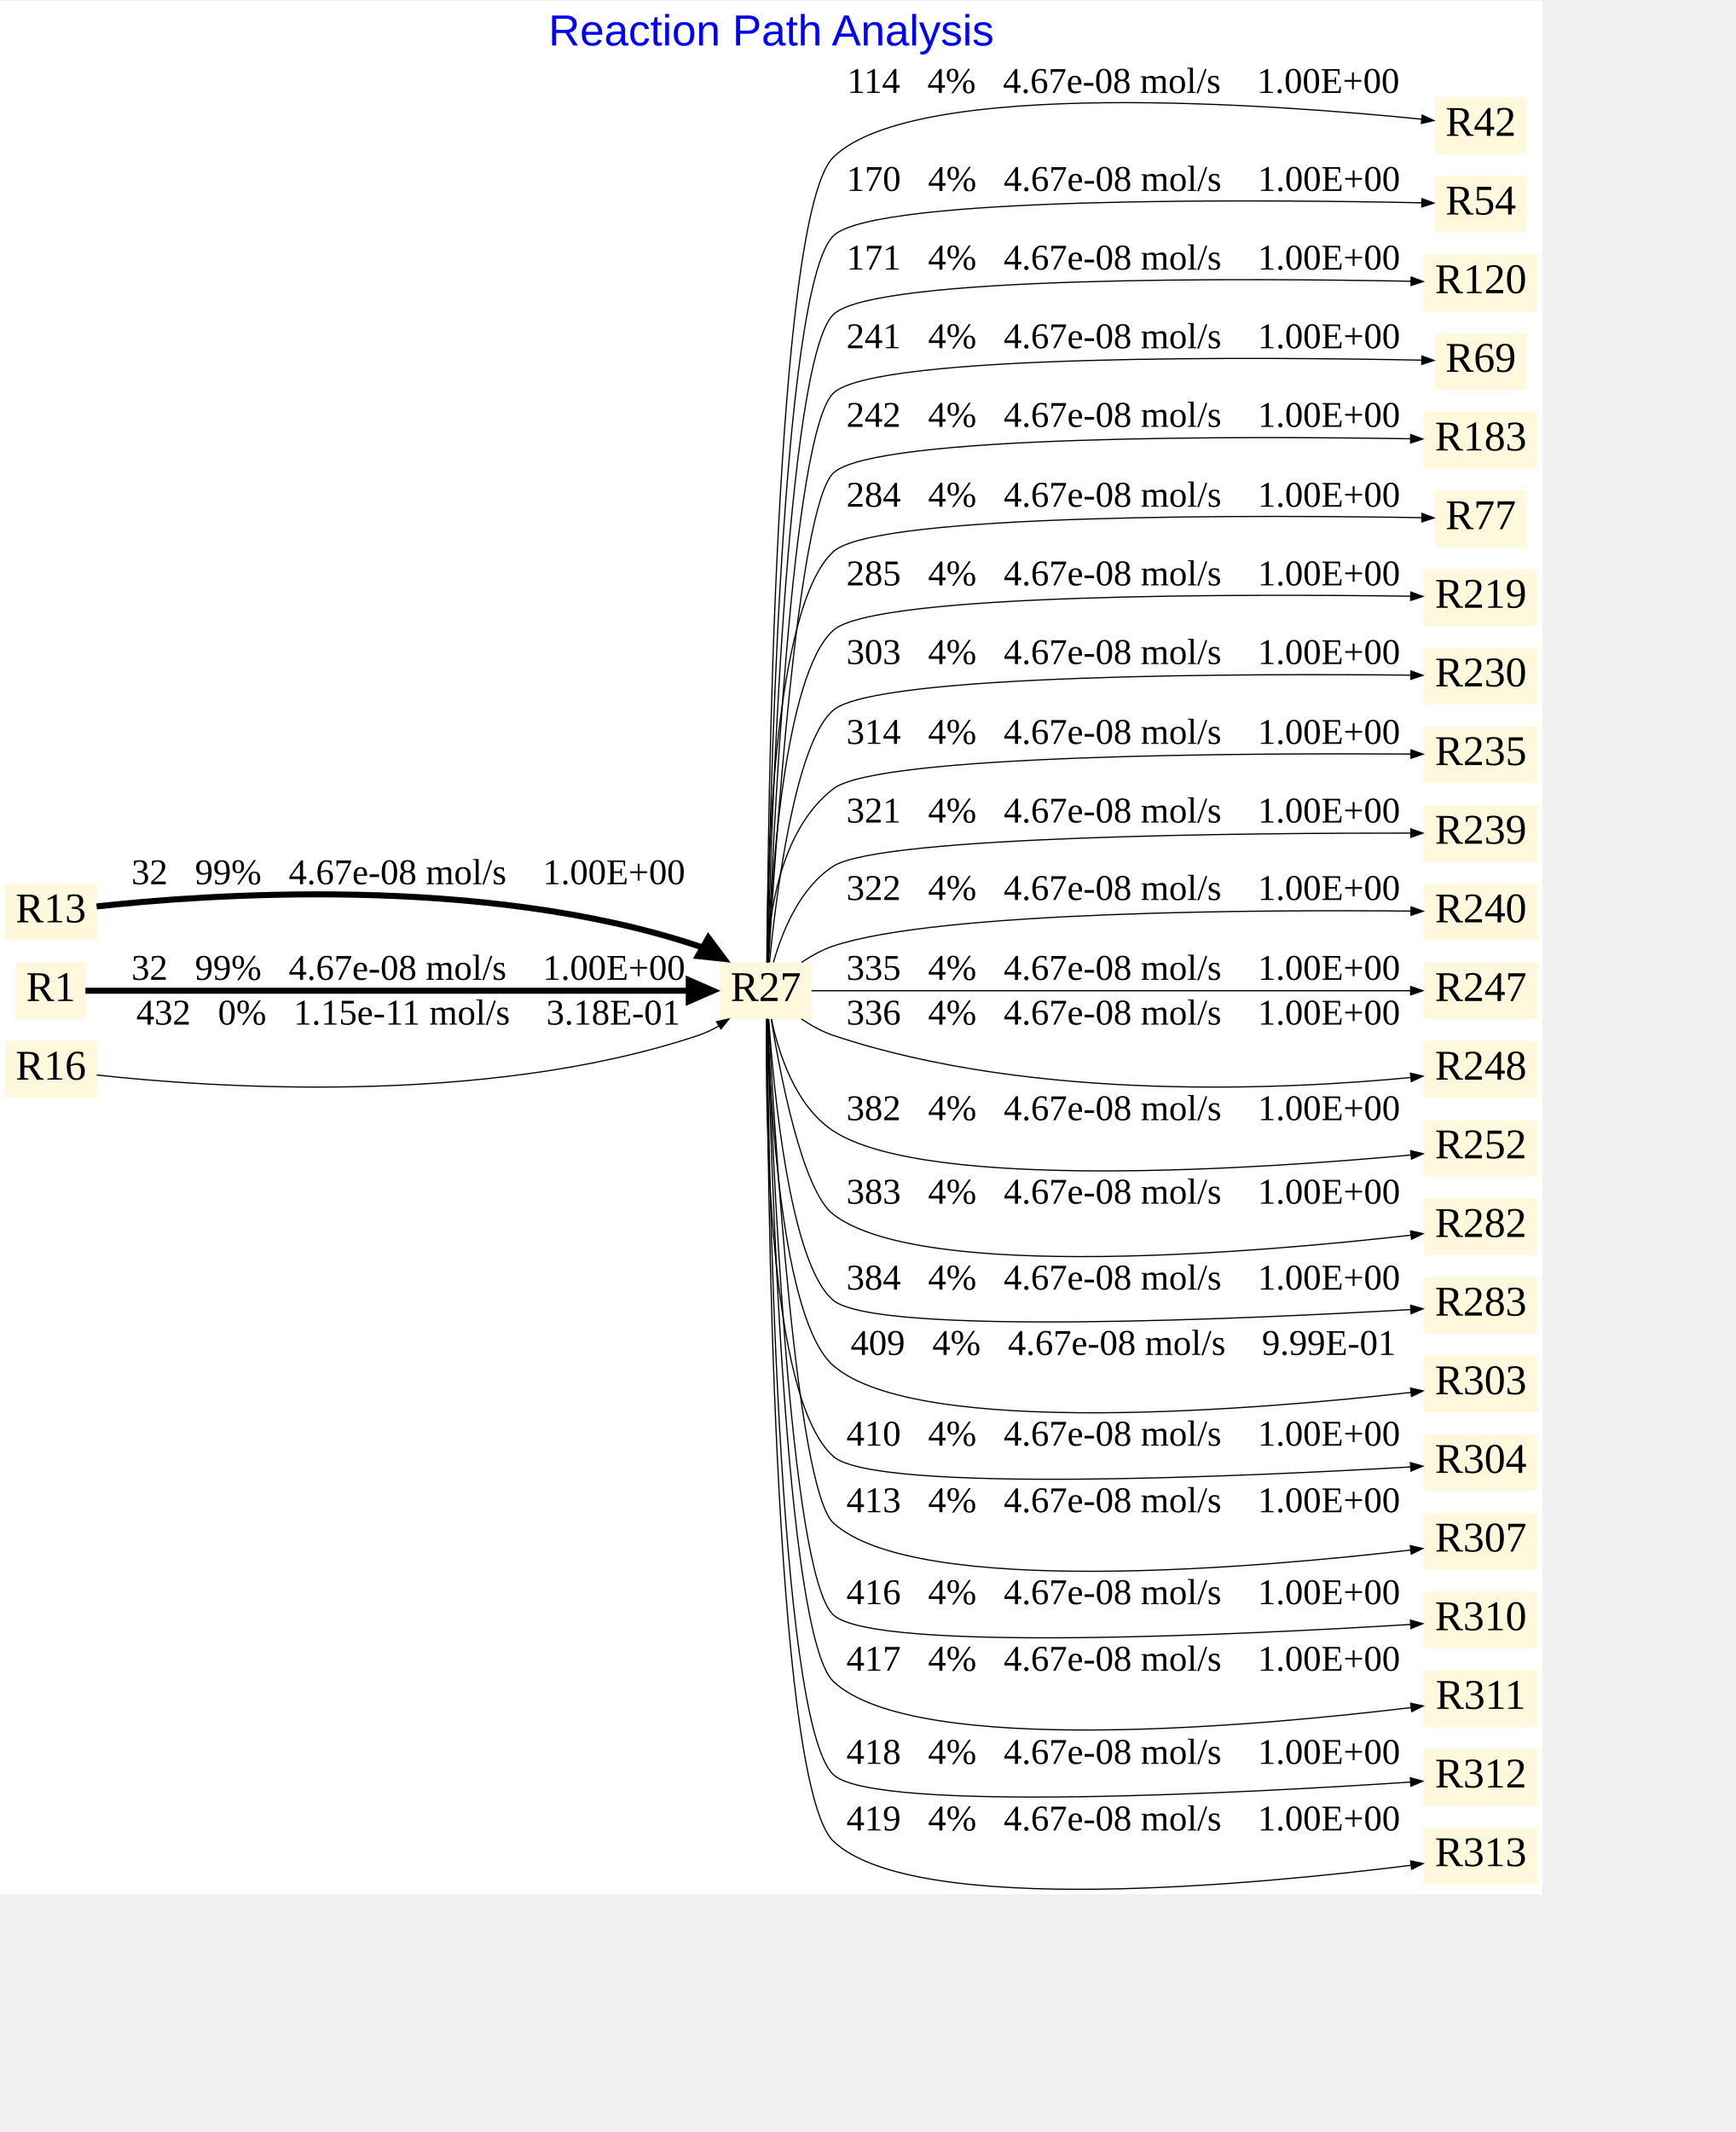
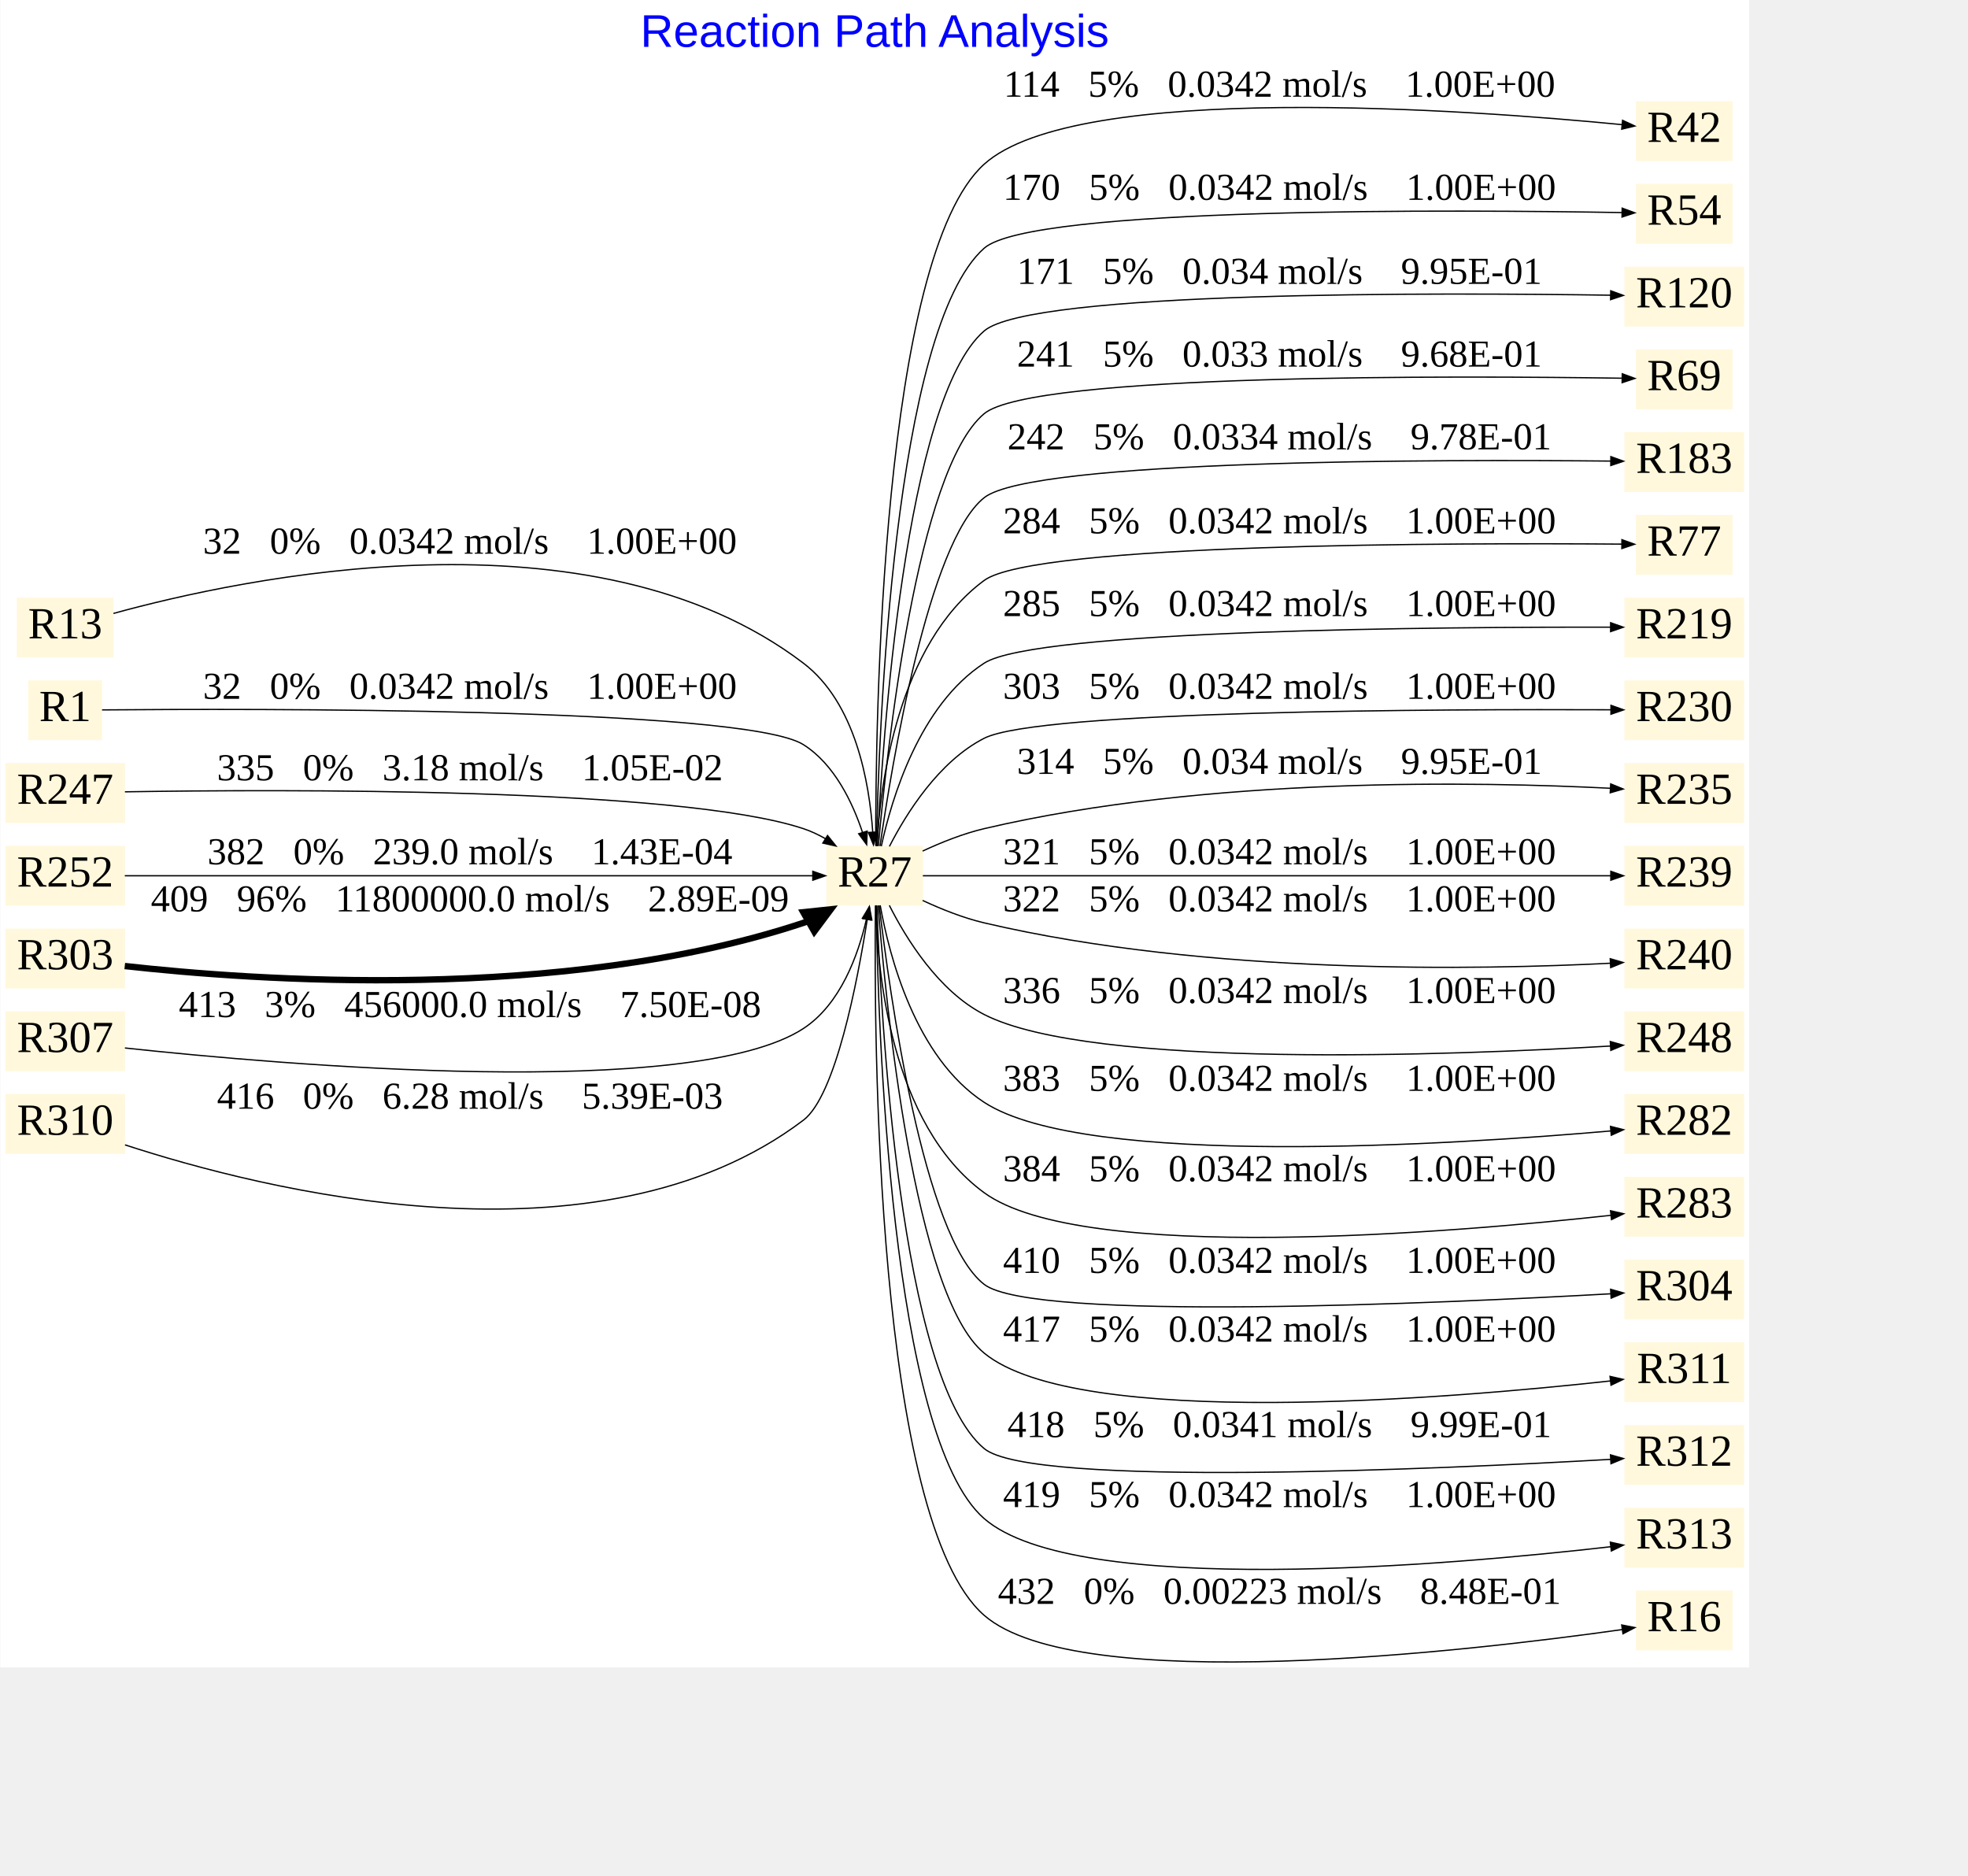
- <svg xmlns="http://www.w3.org/2000/svg" xmlns:xlink="http://www.w3.org/1999/xlink" width="521pt" height="640pt" viewBox="0.00 0.00 586.65 720.00">
-   <g id="graph0" class="graph" transform="scale(0.40899 0.40899) rotate(0) translate(4 1560.83)">
-     <polygon fill="white" stroke="none" points="-4,4 -4,-1560.83 1271,-1560.83 1271,4 -4,4" />
-     <text text-anchor="middle" x="633.5" y="-1524.03" font-family="Arial" font-size="36.00" fill="blue">Reaction Path Analysis</text>
+ <svg xmlns="http://www.w3.org/2000/svg" xmlns:xlink="http://www.w3.org/1999/xlink" width="640pt" height="610pt" viewBox="0.00 0.00 720.00 686.43">
+   <g id="graph0" class="graph" transform="scale(0.465793 0.465793) rotate(0) translate(4 1305.93)">
+     <polygon fill="white" stroke="none" points="-4,4 -4,-1305.93 1370,-1305.93 1370,4 -4,4" />
+     <text text-anchor="middle" x="683" y="-1269.13" font-family="Arial" font-size="36.00" fill="blue">Reaction Path Analysis</text>
    <g id="node1" class="node">
      <g id="a_node1">
        <a xlink:href="27.svg" xlink:title="R27">
-           <polygon fill="cornsilk" stroke="none" points="667,-766.33 591,-766.33 591,-719.33 667,-719.33 667,-766.33" />
-           <text text-anchor="middle" x="629" y="-734.33" font-family="Times New Roman,serif" font-size="35.00">R27</text>
+           <polygon fill="cornsilk" stroke="none" points="721,-641.43 645,-641.43 645,-594.43 721,-594.43 721,-641.43" />
+           <text text-anchor="middle" x="683" y="-609.43" font-family="Times New Roman,serif" font-size="35.00">R27</text>
        </a>
      </g>
    </g>
    <g id="node4" class="node">
      <g id="a_node4">
        <a xlink:href="42.svg" xlink:title="R42">
-           <polygon fill="cornsilk" stroke="none" points="1258,-1481.33 1182,-1481.33 1182,-1434.33 1258,-1434.33 1258,-1481.33" />
-           <text text-anchor="middle" x="1220" y="-1449.33" font-family="Times New Roman,serif" font-size="35.00">R42</text>
+           <polygon fill="cornsilk" stroke="none" points="1357,-1226.43 1281,-1226.43 1281,-1179.43 1357,-1179.43 1357,-1226.43" />
+           <text text-anchor="middle" x="1319" y="-1194.43" font-family="Times New Roman,serif" font-size="35.00">R42</text>
        </a>
      </g>
    </g>
    <g id="edge3" class="edge">
-       <path fill="none" stroke="black" d="M630.08,-766.29C630.7,-881.57 636.21,-1384.53 685,-1431.83 753.19,-1497.94 1053.61,-1474.97 1171.39,-1463.09" />
-       <polygon fill="black" stroke="black" points="1171.62,-1466.48 1181.21,-1461.98 1170.9,-1459.52 1171.62,-1466.48" />
-       <text text-anchor="middle" x="924.5" y="-1484.83" font-family="Times New Roman,serif" font-size="30.00">   114   4%   4.67e-08 mol/s    1.00E+00</text>
+       <path fill="none" stroke="black" d="M683.82,-641.36C683.59,-738 688.16,-1104.06 769,-1176.93 841.77,-1242.52 1151.01,-1219.62 1270.56,-1207.98" />
+       <polygon fill="black" stroke="black" points="1270.58,-1211.4 1280.19,-1206.93 1269.89,-1204.43 1270.58,-1211.4" />
+       <text text-anchor="middle" x="1001" y="-1229.93" font-family="Times New Roman,serif" font-size="30.00">   114   5%   0.0342 mol/s    1.00E+00</text>
    </g>
    <g id="node5" class="node">
      <g id="a_node5">
        <a xlink:href="54.svg" xlink:title="R54">
-           <polygon fill="cornsilk" stroke="none" points="1258,-1416.33 1182,-1416.33 1182,-1369.33 1258,-1369.33 1258,-1416.33" />
-           <text text-anchor="middle" x="1220" y="-1384.33" font-family="Times New Roman,serif" font-size="35.00">R54</text>
+           <polygon fill="cornsilk" stroke="none" points="1357,-1161.43 1281,-1161.43 1281,-1114.43 1357,-1114.43 1357,-1161.43" />
+           <text text-anchor="middle" x="1319" y="-1129.43" font-family="Times New Roman,serif" font-size="35.00">R54</text>
        </a>
      </g>
    </g>
    <g id="edge4" class="edge">
-       <path fill="none" stroke="black" d="M630.28,-766.2C631.83,-874.54 640.9,-1324.43 685,-1366.83 719.63,-1400.12 1047.4,-1396.57 1171.61,-1394" />
-       <polygon fill="black" stroke="black" points="1171.36,-1397.48 1181.28,-1393.77 1171.21,-1390.48 1171.36,-1397.48" />
-       <text text-anchor="middle" x="924.5" y="-1403.83" font-family="Times New Roman,serif" font-size="30.00">   170   4%   4.67e-08 mol/s    1.00E+00</text>
+       <path fill="none" stroke="black" d="M684.34,-641.28C686.16,-730.47 697.63,-1047.75 769,-1110.93 806.06,-1143.74 1143.69,-1141.1 1270.32,-1138.92" />
+       <polygon fill="black" stroke="black" points="1270.26,-1142.41 1280.2,-1138.73 1270.13,-1135.41 1270.26,-1142.41" />
+       <text text-anchor="middle" x="1001" y="-1148.93" font-family="Times New Roman,serif" font-size="30.00">   170   5%   0.0342 mol/s    1.00E+00</text>
    </g>
    <g id="node6" class="node">
      <g id="a_node6">
        <a xlink:href="120.svg" xlink:title="R120">
-           <polygon fill="cornsilk" stroke="none" points="1267,-1351.33 1173,-1351.33 1173,-1304.33 1267,-1304.33 1267,-1351.33" />
-           <text text-anchor="middle" x="1220" y="-1319.33" font-family="Times New Roman,serif" font-size="35.00">R120</text>
+           <polygon fill="cornsilk" stroke="none" points="1366,-1096.43 1272,-1096.43 1272,-1049.43 1366,-1049.43 1366,-1096.43" />
+           <text text-anchor="middle" x="1319" y="-1064.43" font-family="Times New Roman,serif" font-size="35.00">R120</text>
        </a>
      </g>
    </g>
    <g id="edge5" class="edge">
-       <path fill="none" stroke="black" d="M630.53,-766.09C633.08,-867.11 645.58,-1264.31 685,-1301.83 718.97,-1334.16 1032.14,-1331.65 1162.49,-1329.16" />
-       <polygon fill="black" stroke="black" points="1162.48,-1332.64 1172.41,-1328.94 1162.34,-1325.64 1162.48,-1332.64" />
-       <text text-anchor="middle" x="924.5" y="-1338.83" font-family="Times New Roman,serif" font-size="30.00">   171   4%   4.67e-08 mol/s    1.00E+00</text>
+       <path fill="none" stroke="black" d="M685,-641.25C689.01,-722.66 706.84,-992.29 769,-1045.93 805.63,-1077.54 1128.75,-1076.01 1261.47,-1074.01" />
+       <polygon fill="black" stroke="black" points="1261.26,-1077.5 1271.2,-1073.84 1261.15,-1070.5 1261.26,-1077.5" />
+       <text text-anchor="middle" x="1001" y="-1082.93" font-family="Times New Roman,serif" font-size="30.00">   171   5%   0.034 mol/s    9.95E-01</text>
    </g>
    <g id="node7" class="node">
      <g id="a_node7">
        <a xlink:href="69.svg" xlink:title="R69">
-           <polygon fill="cornsilk" stroke="none" points="1258,-1286.33 1182,-1286.33 1182,-1239.33 1258,-1239.33 1258,-1286.33" />
-           <text text-anchor="middle" x="1220" y="-1254.33" font-family="Times New Roman,serif" font-size="35.00">R69</text>
+           <polygon fill="cornsilk" stroke="none" points="1357,-1031.43 1281,-1031.43 1281,-984.43 1357,-984.43 1357,-1031.43" />
+           <text text-anchor="middle" x="1319" y="-999.43" font-family="Times New Roman,serif" font-size="35.00">R69</text>
        </a>
      </g>
    </g>
    <g id="edge6" class="edge">
-       <path fill="none" stroke="black" d="M630.85,-766.18C634.51,-859.75 650.25,-1204.18 685,-1236.83 720.01,-1269.72 1047.55,-1266.42 1171.65,-1263.95" />
-       <polygon fill="black" stroke="black" points="1171.39,-1267.44 1181.32,-1263.73 1171.25,-1260.44 1171.39,-1267.44" />
-       <text text-anchor="middle" x="924.5" y="-1273.83" font-family="Times New Roman,serif" font-size="30.00">   241   4%   4.67e-08 mol/s    1.00E+00</text>
+       <path fill="none" stroke="black" d="M685.88,-641.22C692.31,-714.28 715.99,-936.74 769,-980.93 807.02,-1012.63 1144.05,-1010.68 1270.42,-1008.8" />
+       <polygon fill="black" stroke="black" points="1270.33,-1012.29 1280.28,-1008.63 1270.22,-1005.29 1270.33,-1012.29" />
+       <text text-anchor="middle" x="1001" y="-1017.93" font-family="Times New Roman,serif" font-size="30.00">   241   5%   0.033 mol/s    9.68E-01</text>
    </g>
    <g id="node8" class="node">
      <g id="a_node8">
        <a xlink:href="183.svg" xlink:title="R183">
-           <polygon fill="cornsilk" stroke="none" points="1267,-1221.33 1173,-1221.33 1173,-1174.33 1267,-1174.33 1267,-1221.33" />
-           <text text-anchor="middle" x="1220" y="-1189.33" font-family="Times New Roman,serif" font-size="35.00">R183</text>
+           <polygon fill="cornsilk" stroke="none" points="1366,-966.43 1272,-966.43 1272,-919.43 1366,-919.43 1366,-966.43" />
+           <text text-anchor="middle" x="1319" y="-934.43" font-family="Times New Roman,serif" font-size="35.00">R183</text>
        </a>
      </g>
    </g>
    <g id="edge7" class="edge">
-       <path fill="none" stroke="black" d="M631.28,-766.19C636.18,-851.56 655,-1143.06 685,-1170.83 719.38,-1202.65 1031.58,-1201.08 1162.08,-1198.99" />
-       <polygon fill="black" stroke="black" points="1162.07,-1202.47 1172.01,-1198.8 1161.96,-1195.47 1162.07,-1202.47" />
-       <text text-anchor="middle" x="924.5" y="-1208.83" font-family="Times New Roman,serif" font-size="30.00">   242   4%   4.67e-08 mol/s    1.00E+00</text>
+       <path fill="none" stroke="black" d="M687.17,-641.22C696.37,-705.01 725.23,-880.14 769,-914.93 806.88,-945.03 1129.27,-945.01 1261.63,-943.7" />
+       <polygon fill="black" stroke="black" points="1261.37,-947.2 1271.33,-943.59 1261.3,-940.2 1261.37,-947.2" />
+       <text text-anchor="middle" x="1001" y="-952.93" font-family="Times New Roman,serif" font-size="30.00">   242   5%   0.0334 mol/s    9.78E-01</text>
    </g>
    <g id="node9" class="node">
      <g id="a_node9">
        <a xlink:href="77.svg" xlink:title="R77">
-           <polygon fill="cornsilk" stroke="none" points="1258,-1156.33 1182,-1156.33 1182,-1109.33 1258,-1109.33 1258,-1156.33" />
-           <text text-anchor="middle" x="1220" y="-1124.33" font-family="Times New Roman,serif" font-size="35.00">R77</text>
+           <polygon fill="cornsilk" stroke="none" points="1357,-901.43 1281,-901.43 1281,-854.43 1357,-854.43 1357,-901.43" />
+           <text text-anchor="middle" x="1319" y="-869.43" font-family="Times New Roman,serif" font-size="35.00">R77</text>
        </a>
      </g>
    </g>
    <g id="edge8" class="edge">
-       <path fill="none" stroke="black" d="M629.87,-766.26C630.01,-839.23 634.66,-1060.29 685,-1105.83 720.62,-1138.06 1047.79,-1135.82 1171.72,-1133.78" />
-       <polygon fill="black" stroke="black" points="1171.43,-1137.27 1181.37,-1133.6 1171.31,-1130.27 1171.43,-1137.27" />
-       <text text-anchor="middle" x="924.5" y="-1142.83" font-family="Times New Roman,serif" font-size="30.00">   284   4%   4.67e-08 mol/s    1.00E+00</text>
+       <path fill="none" stroke="black" d="M684.62,-641.23C687.31,-689.43 700.98,-799.78 769,-849.93 808.8,-879.27 1143.96,-879.46 1270.18,-878.46" />
+       <polygon fill="black" stroke="black" points="1270.05,-881.96 1280.02,-878.37 1269.99,-874.96 1270.05,-881.96" />
+       <text text-anchor="middle" x="1001" y="-886.93" font-family="Times New Roman,serif" font-size="30.00">   284   5%   0.0342 mol/s    1.00E+00</text>
    </g>
    <g id="node10" class="node">
      <g id="a_node10">
        <a xlink:href="219.svg" xlink:title="R219">
-           <polygon fill="cornsilk" stroke="none" points="1267,-1091.33 1173,-1091.33 1173,-1044.33 1267,-1044.33 1267,-1091.33" />
-           <text text-anchor="middle" x="1220" y="-1059.33" font-family="Times New Roman,serif" font-size="35.00">R219</text>
+           <polygon fill="cornsilk" stroke="none" points="1366,-836.43 1272,-836.43 1272,-789.43 1366,-789.43 1366,-836.43" />
+           <text text-anchor="middle" x="1319" y="-804.43" font-family="Times New Roman,serif" font-size="35.00">R219</text>
        </a>
      </g>
    </g>
    <g id="edge9" class="edge">
-       <path fill="none" stroke="black" d="M630.72,-766.07C633.21,-829.75 643.75,-1004.69 685,-1040.83 720.24,-1071.7 1031.94,-1070.67 1162.19,-1068.86" />
-       <polygon fill="black" stroke="black" points="1162.16,-1072.35 1172.11,-1068.7 1162.06,-1065.35 1162.16,-1072.35" />
-       <text text-anchor="middle" x="924.5" y="-1077.83" font-family="Times New Roman,serif" font-size="30.00">   285   4%   4.67e-08 mol/s    1.00E+00</text>
+       <path fill="none" stroke="black" d="M688.2,-641.17C696.37,-678.76 718.24,-752 769,-784.93 809.54,-811.23 1129.63,-813.44 1261.51,-813.22" />
+       <polygon fill="black" stroke="black" points="1261.18,-816.72 1271.18,-813.19 1261.17,-809.72 1261.18,-816.72" />
+       <text text-anchor="middle" x="1001" y="-821.93" font-family="Times New Roman,serif" font-size="30.00">   285   5%   0.0342 mol/s    1.00E+00</text>
    </g>
    <g id="node11" class="node">
      <g id="a_node11">
        <a xlink:href="230.svg" xlink:title="R230">
-           <polygon fill="cornsilk" stroke="none" points="1267,-1026.33 1173,-1026.33 1173,-979.33 1267,-979.33 1267,-1026.33" />
-           <text text-anchor="middle" x="1220" y="-994.33" font-family="Times New Roman,serif" font-size="35.00">R230</text>
+           <polygon fill="cornsilk" stroke="none" points="1366,-771.43 1272,-771.43 1272,-724.43 1366,-724.43 1366,-771.43" />
+           <text text-anchor="middle" x="1319" y="-739.43" font-family="Times New Roman,serif" font-size="35.00">R230</text>
        </a>
      </g>
    </g>
    <g id="edge10" class="edge">
-       <path fill="none" stroke="black" d="M632.06,-766.27C637.29,-819.72 652.97,-948.12 685,-974.83 720.98,-1004.84 1032.26,-1004.93 1162.29,-1003.63" />
-       <polygon fill="black" stroke="black" points="1162.23,-1007.12 1172.19,-1003.51 1162.15,-1000.12 1162.23,-1007.12" />
-       <text text-anchor="middle" x="924.5" y="-1012.83" font-family="Times New Roman,serif" font-size="30.00">   303   4%   4.67e-08 mol/s    1.00E+00</text>
+       <path fill="none" stroke="black" d="M694.57,-640.98C707.85,-666.89 733.3,-707.7 769,-725.93 812.02,-747.89 1130.66,-748.87 1261.83,-748.33" />
+       <polygon fill="black" stroke="black" points="1261.46,-751.82 1271.44,-748.28 1261.42,-744.82 1261.46,-751.82" />
+       <text text-anchor="middle" x="1001" y="-756.93" font-family="Times New Roman,serif" font-size="30.00">   303   5%   0.0342 mol/s    1.00E+00</text>
    </g>
    <g id="node12" class="node">
      <g id="a_node12">
        <a xlink:href="235.svg" xlink:title="R235">
-           <polygon fill="cornsilk" stroke="none" points="1267,-961.33 1173,-961.33 1173,-914.33 1267,-914.33 1267,-961.33" />
-           <text text-anchor="middle" x="1220" y="-929.33" font-family="Times New Roman,serif" font-size="35.00">R235</text>
+           <polygon fill="cornsilk" stroke="none" points="1366,-706.43 1272,-706.43 1272,-659.43 1366,-659.43 1366,-706.43" />
+           <text text-anchor="middle" x="1319" y="-674.43" font-family="Times New Roman,serif" font-size="35.00">R235</text>
        </a>
      </g>
    </g>
    <g id="edge11" class="edge">
-       <path fill="none" stroke="black" d="M629.99,-766.33C631.39,-803.6 640.13,-875.54 685,-909.83 722.23,-938.28 1032.78,-939.27 1162.46,-938.42" />
-       <polygon fill="black" stroke="black" points="1162.35,-941.91 1172.32,-938.34 1162.3,-934.91 1162.35,-941.91" />
-       <text text-anchor="middle" x="924.5" y="-946.83" font-family="Times New Roman,serif" font-size="30.00">   314   4%   4.67e-08 mol/s    1.00E+00</text>
+       <path fill="none" stroke="black" d="M720.66,-637.33C735.29,-644.15 752.55,-651.06 769,-654.93 944.74,-696.22 1160.51,-691.78 1261.21,-686.64" />
+       <polygon fill="black" stroke="black" points="1261.24,-690.09 1271.04,-686.07 1260.87,-683.1 1261.24,-690.09" />
+       <text text-anchor="middle" x="1001" y="-697.93" font-family="Times New Roman,serif" font-size="30.00">   314   5%   0.034 mol/s    9.95E-01</text>
    </g>
    <g id="node13" class="node">
      <g id="a_node13">
        <a xlink:href="239.svg" xlink:title="R239">
-           <polygon fill="cornsilk" stroke="none" points="1267,-896.33 1173,-896.33 1173,-849.33 1267,-849.33 1267,-896.33" />
-           <text text-anchor="middle" x="1220" y="-864.33" font-family="Times New Roman,serif" font-size="35.00">R239</text>
+           <polygon fill="cornsilk" stroke="none" points="1366,-641.43 1272,-641.43 1272,-594.43 1366,-594.43 1366,-641.43" />
+           <text text-anchor="middle" x="1319" y="-609.43" font-family="Times New Roman,serif" font-size="35.00">R239</text>
        </a>
      </g>
    </g>
    <g id="edge12" class="edge">
-       <path fill="none" stroke="black" d="M635.33,-766.28C642.25,-790.76 656.93,-828.02 685,-845.83 724.51,-870.9 1033.02,-873.23 1162.3,-873.09" />
-       <polygon fill="black" stroke="black" points="1162.15,-876.59 1172.14,-873.07 1162.13,-869.59 1162.15,-876.59" />
-       <text text-anchor="middle" x="924.5" y="-881.83" font-family="Times New Roman,serif" font-size="30.00">   321   4%   4.67e-08 mol/s    1.00E+00</text>
+       <path fill="none" stroke="black" d="M720.83,-617.93C827.01,-617.93 1134.29,-617.93 1261.66,-617.93" />
+       <polygon fill="black" stroke="black" points="1261.33,-621.43 1271.33,-617.93 1261.33,-614.43 1261.33,-621.43" />
+       <text text-anchor="middle" x="1001" y="-626.93" font-family="Times New Roman,serif" font-size="30.00">   321   5%   0.0342 mol/s    1.00E+00</text>
    </g>
    <g id="node14" class="node">
      <g id="a_node14">
        <a xlink:href="240.svg" xlink:title="R240">
-           <polygon fill="cornsilk" stroke="none" points="1267,-831.33 1173,-831.33 1173,-784.33 1267,-784.33 1267,-831.33" />
-           <text text-anchor="middle" x="1220" y="-799.33" font-family="Times New Roman,serif" font-size="35.00">R240</text>
+           <polygon fill="cornsilk" stroke="none" points="1366,-576.43 1272,-576.43 1272,-529.43 1366,-529.43 1366,-576.43" />
+           <text text-anchor="middle" x="1319" y="-544.43" font-family="Times New Roman,serif" font-size="35.00">R240</text>
        </a>
      </g>
    </g>
    <g id="edge13" class="edge">
-       <path fill="none" stroke="black" d="M658.42,-766.15C666.54,-771.61 675.72,-776.73 685,-779.83 772.2,-808.95 1044.13,-809.77 1162.73,-808.65" />
-       <polygon fill="black" stroke="black" points="1162.42,-812.14 1172.38,-808.54 1162.35,-805.15 1162.42,-812.14" />
-       <text text-anchor="middle" x="924.5" y="-817.83" font-family="Times New Roman,serif" font-size="30.00">   322   4%   4.67e-08 mol/s    1.00E+00</text>
+       <path fill="none" stroke="black" d="M720.66,-598.53C735.29,-591.71 752.55,-584.79 769,-580.93 944.74,-539.64 1160.51,-544.08 1261.21,-549.22" />
+       <polygon fill="black" stroke="black" points="1260.87,-552.76 1271.04,-549.79 1261.24,-545.77 1260.87,-552.76" />
+       <text text-anchor="middle" x="1001" y="-589.93" font-family="Times New Roman,serif" font-size="30.00">   322   5%   0.0342 mol/s    1.00E+00</text>
+     </g>
+     <g id="node16" class="node">
+       <g id="a_node16">
+         <a xlink:href="248.svg" xlink:title="R248">
+           <polygon fill="cornsilk" stroke="none" points="1366,-511.43 1272,-511.43 1272,-464.43 1366,-464.43 1366,-511.43" />
+           <text text-anchor="middle" x="1319" y="-479.43" font-family="Times New Roman,serif" font-size="35.00">R248</text>
+         </a>
+       </g>
+     </g>
+     <g id="edge15" class="edge">
+       <path fill="none" stroke="black" d="M694.51,-594.66C707.72,-568.51 733.12,-527.31 769,-508.93 853.57,-465.61 1139.03,-477 1261.47,-484.18" />
+       <polygon fill="black" stroke="black" points="1260.91,-487.71 1271.1,-484.82 1261.33,-480.73 1260.91,-487.71" />
+       <text text-anchor="middle" x="1001" y="-517.93" font-family="Times New Roman,serif" font-size="30.00">   336   5%   0.0342 mol/s    1.00E+00</text>
+     </g>
+     <g id="node18" class="node">
+       <g id="a_node18">
+         <a xlink:href="282.svg" xlink:title="R282">
+           <polygon fill="cornsilk" stroke="none" points="1366,-446.43 1272,-446.43 1272,-399.43 1366,-399.43 1366,-446.43" />
+           <text text-anchor="middle" x="1319" y="-414.43" font-family="Times New Roman,serif" font-size="35.00">R282</text>
+         </a>
+       </g>
+     </g>
+     <g id="edge17" class="edge">
+       <path fill="none" stroke="black" d="M687.34,-594.69C694.41,-555.04 714.94,-475.2 769,-439.93 848.75,-387.89 1138.22,-406.7 1261.63,-417.49" />
+       <polygon fill="black" stroke="black" points="1261.07,-421.04 1271.34,-418.44 1261.69,-414.07 1261.07,-421.04" />
+       <text text-anchor="middle" x="1001" y="-448.93" font-family="Times New Roman,serif" font-size="30.00">   383   5%   0.0342 mol/s    1.00E+00</text>
+     </g>
+     <g id="node19" class="node">
+       <g id="a_node19">
+         <a xlink:href="283.svg" xlink:title="R283">
+           <polygon fill="cornsilk" stroke="none" points="1366,-381.43 1272,-381.43 1272,-334.43 1366,-334.43 1366,-381.43" />
+           <text text-anchor="middle" x="1319" y="-349.43" font-family="Times New Roman,serif" font-size="35.00">R283</text>
+         </a>
+       </g>
+     </g>
+     <g id="edge18" class="edge">
+       <path fill="none" stroke="black" d="M683.84,-594.75C684.9,-543.88 695.42,-422.69 769,-368.93 845.96,-312.7 1137.66,-337.6 1261.67,-351.2" />
+       <polygon fill="black" stroke="black" points="1261.1,-354.77 1271.43,-352.4 1261.87,-347.81 1261.1,-354.77" />
+       <text text-anchor="middle" x="1001" y="-377.93" font-family="Times New Roman,serif" font-size="30.00">   384   5%   0.0342 mol/s    1.00E+00</text>
+     </g>
+     <g id="node21" class="node">
+       <g id="a_node21">
+         <a xlink:href="304.svg" xlink:title="R304">
+           <polygon fill="cornsilk" stroke="none" points="1366,-316.43 1272,-316.43 1272,-269.43 1366,-269.43 1366,-316.43" />
+           <text text-anchor="middle" x="1319" y="-284.43" font-family="Times New Roman,serif" font-size="35.00">R304</text>
+         </a>
+       </g>
+     </g>
+     <g id="edge20" class="edge">
+       <path fill="none" stroke="black" d="M686.56,-594.64C694.49,-527.18 721.05,-334.11 769,-296.93 807.19,-267.32 1129.4,-282.11 1261.67,-289.54" />
+       <polygon fill="black" stroke="black" points="1261.18,-293.07 1271.37,-290.15 1261.58,-286.09 1261.18,-293.07" />
+       <text text-anchor="middle" x="1001" y="-305.93" font-family="Times New Roman,serif" font-size="30.00">   410   5%   0.0342 mol/s    1.00E+00</text>
+     </g>
+     <g id="node24" class="node">
+       <g id="a_node24">
+         <a xlink:href="311.svg" xlink:title="R311">
+           <polygon fill="cornsilk" stroke="none" points="1366,-251.43 1272,-251.43 1272,-204.43 1366,-204.43 1366,-251.43" />
+           <text text-anchor="middle" x="1319" y="-219.43" font-family="Times New Roman,serif" font-size="35.00">R311</text>
+         </a>
+       </g>
+     </g>
+     <g id="edge23" class="edge">
+       <path fill="none" stroke="black" d="M685.66,-594.62C691.49,-519.85 713.8,-288.26 769,-242.93 842.67,-182.42 1136.22,-207.29 1261.19,-221.07" />
+       <polygon fill="black" stroke="black" points="1260.71,-224.65 1271.04,-222.29 1261.49,-217.7 1260.71,-224.65" />
+       <text text-anchor="middle" x="1001" y="-251.93" font-family="Times New Roman,serif" font-size="30.00">   417   5%   0.0342 mol/s    1.00E+00</text>
+     </g>
+     <g id="node25" class="node">
+       <g id="a_node25">
+         <a xlink:href="312.svg" xlink:title="R312">
+           <polygon fill="cornsilk" stroke="none" points="1366,-186.43 1272,-186.43 1272,-139.43 1366,-139.43 1366,-186.43" />
+           <text text-anchor="middle" x="1319" y="-154.43" font-family="Times New Roman,serif" font-size="35.00">R312</text>
+         </a>
+       </g>
+     </g>
+     <g id="edge24" class="edge">
+       <path fill="none" stroke="black" d="M684.68,-594.51C687.66,-510.1 702.6,-223.47 769,-167.93 806.07,-136.92 1128.93,-151.9 1261.53,-159.47" />
+       <polygon fill="black" stroke="black" points="1261.06,-163.01 1271.25,-160.09 1261.47,-156.02 1261.06,-163.01" />
+       <text text-anchor="middle" x="1001" y="-176.93" font-family="Times New Roman,serif" font-size="30.00">   418   5%   0.0341 mol/s    9.99E-01</text>
+     </g>
+     <g id="node26" class="node">
+       <g id="a_node26">
+         <a xlink:href="313.svg" xlink:title="R313">
+           <polygon fill="cornsilk" stroke="none" points="1366,-121.43 1272,-121.43 1272,-74.43 1366,-74.43 1366,-121.43" />
+           <text text-anchor="middle" x="1319" y="-89.43" font-family="Times New Roman,serif" font-size="35.00">R313</text>
+         </a>
+       </g>
+     </g>
+     <g id="edge25" class="edge">
+       <path fill="none" stroke="black" d="M684.19,-594.59C685.47,-503.93 695.2,-177.1 769,-112.93 841.03,-50.3 1136.17,-76.46 1261.4,-90.83" />
+       <polygon fill="black" stroke="black" points="1260.93,-94.42 1271.26,-92.1 1261.74,-87.46 1260.93,-94.42" />
+       <text text-anchor="middle" x="1001" y="-121.93" font-family="Times New Roman,serif" font-size="30.00">   419   5%   0.0342 mol/s    1.00E+00</text>
+     </g>
+     <g id="node27" class="node">
+       <g id="a_node27">
+         <a xlink:href="16.svg" xlink:title="R16">
+           <polygon fill="cornsilk" stroke="none" points="1357,-56.43 1281,-56.43 1281,-9.43 1357,-9.43 1357,-56.43" />
+           <text text-anchor="middle" x="1319" y="-24.43" font-family="Times New Roman,serif" font-size="35.00">R16</text>
+         </a>
+       </g>
+     </g>
+     <g id="edge26" class="edge">
+       <path fill="none" stroke="black" d="M683.59,-594.51C682.41,-495.31 683.47,-111.4 769,-36.93 842.8,27.33 1151.42,-8.92 1270.68,-25.79" />
+       <polygon fill="black" stroke="black" points="1269.89,-29.35 1280.28,-27.31 1270.88,-22.42 1269.89,-29.35" />
+       <text text-anchor="middle" x="1001" y="-45.93" font-family="Times New Roman,serif" font-size="30.00">   432   0%   0.00223 mol/s    8.48E-01</text>
+     </g>
+     <g id="node2" class="node">
+       <g id="a_node2">
+         <a xlink:href="13.svg" xlink:title="R13">
+           <polygon fill="cornsilk" stroke="none" points="85,-836.43 9,-836.43 9,-789.43 85,-789.43 85,-836.43" />
+           <text text-anchor="middle" x="47" y="-804.43" font-family="Times New Roman,serif" font-size="35.00">R13</text>
+         </a>
+       </g>
+     </g>
+     <g id="edge1" class="edge">
+       <path fill="none" stroke="black" d="M84.94,-824.01C184.31,-851.39 461.02,-911.24 627,-784.93 668.01,-753.72 678.85,-691.04 681.48,-651.97" />
+       <polygon fill="black" stroke="black" points="685.02,-652.32 682.04,-642.15 678.03,-651.95 685.02,-652.32" />
+       <text text-anchor="middle" x="365" y="-870.93" font-family="Times New Roman,serif" font-size="30.00">   32   0%   0.0342 mol/s    1.00E+00</text>
+     </g>
+     <g id="node3" class="node">
+       <g id="a_node3">
+         <a xlink:href="1.svg" xlink:title="R1">
+           <polygon fill="cornsilk" stroke="none" points="76,-771.43 18,-771.43 18,-724.43 76,-724.43 76,-771.43" />
+           <text text-anchor="middle" x="47" y="-739.43" font-family="Times New Roman,serif" font-size="35.00">R1</text>
+         </a>
+       </g>
+     </g>
+     <g id="edge2" class="edge">
+       <path fill="none" stroke="black" d="M75.98,-748.23C185.34,-749.18 580.16,-750.53 627,-720.93 651.37,-705.53 665.64,-675.45 673.51,-651.76" />
+       <polygon fill="black" stroke="black" points="677.1,-652.98 676.69,-642.4 670.41,-650.93 677.1,-652.98" />
+       <text text-anchor="middle" x="365" y="-756.93" font-family="Times New Roman,serif" font-size="30.00">   32   0%   0.0342 mol/s    1.00E+00</text>
    </g>
    <g id="node15" class="node">
      <g id="a_node15">
        <a xlink:href="247.svg" xlink:title="R247">
-           <polygon fill="cornsilk" stroke="none" points="1267,-766.33 1173,-766.33 1173,-719.33 1267,-719.33 1267,-766.33" />
-           <text text-anchor="middle" x="1220" y="-734.33" font-family="Times New Roman,serif" font-size="35.00">R247</text>
+           <polygon fill="cornsilk" stroke="none" points="94,-706.43 0,-706.43 0,-659.43 94,-659.43 94,-706.43" />
+           <text text-anchor="middle" x="47" y="-674.43" font-family="Times New Roman,serif" font-size="35.00">R247</text>
        </a>
      </g>
    </g>
    <g id="edge14" class="edge">
-       <path fill="none" stroke="black" d="M666.84,-742.83C766.61,-742.83 1042.52,-742.83 1162.29,-742.83" />
-       <polygon fill="black" stroke="black" points="1162.04,-746.33 1172.04,-742.83 1162.04,-739.33 1162.04,-746.33" />
-       <text text-anchor="middle" x="924.5" y="-751.83" font-family="Times New Roman,serif" font-size="30.00">   335   4%   4.67e-08 mol/s    1.00E+00</text>
-     </g>
-     <g id="node16" class="node">
-       <g id="a_node16">
-         <a xlink:href="248.svg" xlink:title="R248">
-           <polygon fill="cornsilk" stroke="none" points="1267,-701.33 1173,-701.33 1173,-654.33 1267,-654.33 1267,-701.33" />
-           <text text-anchor="middle" x="1220" y="-669.33" font-family="Times New Roman,serif" font-size="35.00">R248</text>
-         </a>
-       </g>
-     </g>
-     <g id="edge15" class="edge">
-       <path fill="none" stroke="black" d="M658.42,-719.51C666.54,-714.05 675.72,-708.93 685,-705.83 851.35,-650.28 1062.99,-661.47 1162.48,-671.15" />
-       <polygon fill="black" stroke="black" points="1161.89,-674.71 1172.19,-672.23 1162.59,-667.74 1161.89,-674.71" />
-       <text text-anchor="middle" x="924.5" y="-714.83" font-family="Times New Roman,serif" font-size="30.00">   336   4%   4.67e-08 mol/s    1.00E+00</text>
+       <path fill="none" stroke="black" d="M93.94,-683.87C212.89,-685.8 528.49,-687.6 627,-654.93 632.95,-652.96 638.85,-650.15 644.47,-646.95" />
+       <polygon fill="black" stroke="black" points="645.95,-649.53 652.59,-641.28 642.25,-643.59 645.95,-649.53" />
+       <text text-anchor="middle" x="365" y="-692.93" font-family="Times New Roman,serif" font-size="30.00">   335   0%   3.18 mol/s    1.05E-02</text>
    </g>
    <g id="node17" class="node">
      <g id="a_node17">
        <a xlink:href="252.svg" xlink:title="R252">
-           <polygon fill="cornsilk" stroke="none" points="1267,-636.33 1173,-636.33 1173,-589.33 1267,-589.33 1267,-636.33" />
-           <text text-anchor="middle" x="1220" y="-604.33" font-family="Times New Roman,serif" font-size="35.00">R252</text>
+           <polygon fill="cornsilk" stroke="none" points="94,-641.43 0,-641.43 0,-594.43 94,-594.43 94,-641.43" />
+           <text text-anchor="middle" x="47" y="-609.43" font-family="Times New Roman,serif" font-size="35.00">R252</text>
        </a>
      </g>
    </g>
    <g id="edge16" class="edge">
-       <path fill="none" stroke="black" d="M633.7,-719.35C639.41,-691.87 653.25,-647.5 685,-626.83 762.25,-576.53 1041.53,-595.91 1162.49,-607.08" />
-       <polygon fill="black" stroke="black" points="1162.07,-610.65 1172.35,-608.1 1162.72,-603.68 1162.07,-610.65" />
-       <text text-anchor="middle" x="924.5" y="-635.83" font-family="Times New Roman,serif" font-size="30.00">   382   4%   4.67e-08 mol/s    1.00E+00</text>
-     </g>
-     <g id="node18" class="node">
-       <g id="a_node18">
-         <a xlink:href="282.svg" xlink:title="R282">
-           <polygon fill="cornsilk" stroke="none" points="1267,-571.33 1173,-571.33 1173,-524.33 1267,-524.33 1267,-571.33" />
-           <text text-anchor="middle" x="1220" y="-539.33" font-family="Times New Roman,serif" font-size="35.00">R282</text>
-         </a>
-       </g>
-     </g>
-     <g id="edge17" class="edge">
-       <path fill="none" stroke="black" d="M633.51,-719.35C640.79,-674.1 659.06,-577.56 685,-557.83 758.52,-501.91 1041.05,-526.97 1162.72,-540.84" />
-       <polygon fill="black" stroke="black" points="1161.96,-544.39 1172.29,-542.06 1162.76,-537.44 1161.96,-544.39" />
-       <text text-anchor="middle" x="924.5" y="-566.83" font-family="Times New Roman,serif" font-size="30.00">   383   4%   4.67e-08 mol/s    1.00E+00</text>
-     </g>
-     <g id="node19" class="node">
-       <g id="a_node19">
-         <a xlink:href="283.svg" xlink:title="R283">
-           <polygon fill="cornsilk" stroke="none" points="1267,-506.33 1173,-506.33 1173,-459.33 1267,-459.33 1267,-506.33" />
-           <text text-anchor="middle" x="1220" y="-474.33" font-family="Times New Roman,serif" font-size="35.00">R283</text>
-         </a>
-       </g>
-     </g>
-     <g id="edge18" class="edge">
-       <path fill="none" stroke="black" d="M631.41,-719.48C635.4,-662 648.95,-516.18 685,-486.83 721.28,-457.29 1032.38,-471.85 1162.33,-479.33" />
-       <polygon fill="black" stroke="black" points="1162.03,-482.88 1172.22,-479.96 1162.44,-475.89 1162.03,-482.88" />
-       <text text-anchor="middle" x="924.5" y="-495.83" font-family="Times New Roman,serif" font-size="30.00">   384   4%   4.67e-08 mol/s    1.00E+00</text>
+       <path fill="none" stroke="black" d="M93.85,-617.93C210.27,-617.93 516.42,-617.93 634.55,-617.93" />
+       <polygon fill="black" stroke="black" points="634.38,-621.43 644.38,-617.93 634.38,-614.43 634.38,-621.43" />
+       <text text-anchor="middle" x="365" y="-626.93" font-family="Times New Roman,serif" font-size="30.00">   382   0%   239.0 mol/s    1.43E-04</text>
    </g>
    <g id="node20" class="node">
      <g id="a_node20">
        <a xlink:href="303.svg" xlink:title="R303">
-           <polygon fill="cornsilk" stroke="none" points="1267,-441.33 1173,-441.33 1173,-394.33 1267,-394.33 1267,-441.33" />
-           <text text-anchor="middle" x="1220" y="-409.33" font-family="Times New Roman,serif" font-size="35.00">R303</text>
+           <polygon fill="cornsilk" stroke="none" points="94,-576.43 0,-576.43 0,-529.43 94,-529.43 94,-576.43" />
+           <text text-anchor="middle" x="47" y="-544.43" font-family="Times New Roman,serif" font-size="35.00">R303</text>
        </a>
      </g>
    </g>
    <g id="edge19" class="edge">
-       <path fill="none" stroke="black" d="M630.49,-719.56C632.41,-654.03 641.64,-470.22 685,-432.83 755.05,-372.42 1040.17,-397.05 1162.65,-410.87" />
-       <polygon fill="black" stroke="black" points="1161.95,-414.42 1172.28,-412.09 1162.75,-407.47 1161.95,-414.42" />
-       <text text-anchor="middle" x="924.5" y="-441.83" font-family="Times New Roman,serif" font-size="30.00">   409   4%   4.67e-08 mol/s    9.99E-01</text>
-     </g>
-     <g id="node21" class="node">
-       <g id="a_node21">
-         <a xlink:href="304.svg" xlink:title="R304">
-           <polygon fill="cornsilk" stroke="none" points="1267,-376.33 1173,-376.33 1173,-329.33 1267,-329.33 1267,-376.33" />
-           <text text-anchor="middle" x="1220" y="-344.33" font-family="Times New Roman,serif" font-size="35.00">R304</text>
-         </a>
-       </g>
-     </g>
-     <g id="edge20" class="edge">
-       <path fill="none" stroke="black" d="M629.57,-719.52C628.72,-643.59 630.52,-405.53 685,-357.83 720.2,-327.01 1031.93,-341.69 1162.19,-349.27" />
-       <polygon fill="black" stroke="black" points="1161.91,-352.82 1172.1,-349.92 1162.33,-345.83 1161.91,-352.82" />
-       <text text-anchor="middle" x="924.5" y="-366.83" font-family="Times New Roman,serif" font-size="30.00">   410   4%   4.67e-08 mol/s    1.00E+00</text>
+       <path fill="none" stroke="black" stroke-width="5" d="M93.81,-547.01C193.71,-535.84 437.39,-518.04 627,-580.93 629.9,-581.89 632.79,-583.05 635.65,-584.36" />
+       <polygon fill="black" stroke="black" stroke-width="5" points="626.88,-589.29 648.59,-591.58 635.54,-574.08 626.88,-589.29" />
+       <text text-anchor="middle" x="365" y="-589.93" font-family="Times New Roman,serif" font-size="30.00">   409   96%   11800000.0 mol/s    2.89E-09</text>
    </g>
    <g id="node22" class="node">
      <g id="a_node22">
        <a xlink:href="307.svg" xlink:title="R307">
-           <polygon fill="cornsilk" stroke="none" points="1267,-311.33 1173,-311.33 1173,-264.33 1267,-264.33 1267,-311.33" />
-           <text text-anchor="middle" x="1220" y="-279.33" font-family="Times New Roman,serif" font-size="35.00">R307</text>
+           <polygon fill="cornsilk" stroke="none" points="94,-511.43 0,-511.43 0,-464.43 94,-464.43 94,-511.43" />
+           <text text-anchor="middle" x="47" y="-479.43" font-family="Times New Roman,serif" font-size="35.00">R307</text>
        </a>
      </g>
    </g>
    <g id="edge21" class="edge">
-       <path fill="none" stroke="black" d="M631.17,-719.39C635.77,-632.34 653.83,-331.13 685,-302.83 753.48,-240.64 1039.47,-266.26 1162.42,-280.61" />
-       <polygon fill="black" stroke="black" points="1161.75,-284.17 1172.09,-281.87 1162.58,-277.22 1161.75,-284.17" />
-       <text text-anchor="middle" x="924.5" y="-311.83" font-family="Times New Roman,serif" font-size="30.00">   413   4%   4.67e-08 mol/s    1.00E+00</text>
+       <path fill="none" stroke="black" d="M93.95,-482.63C215.1,-469.59 539.91,-440.98 627,-497.93 656.12,-516.98 670.05,-555.65 676.56,-583.96" />
+       <polygon fill="black" stroke="black" points="673.31,-584.54 678.78,-593.62 680.17,-583.11 673.31,-584.54" />
+       <text text-anchor="middle" x="365" y="-506.93" font-family="Times New Roman,serif" font-size="30.00">   413   3%   456000.0 mol/s    7.50E-08</text>
    </g>
    <g id="node23" class="node">
      <g id="a_node23">
        <a xlink:href="310.svg" xlink:title="R310">
-           <polygon fill="cornsilk" stroke="none" points="1267,-246.33 1173,-246.33 1173,-199.33 1267,-199.33 1267,-246.33" />
-           <text text-anchor="middle" x="1220" y="-214.33" font-family="Times New Roman,serif" font-size="35.00">R310</text>
+           <polygon fill="cornsilk" stroke="none" points="94,-446.43 0,-446.43 0,-399.43 94,-399.43 94,-446.43" />
+           <text text-anchor="middle" x="47" y="-414.43" font-family="Times New Roman,serif" font-size="35.00">R310</text>
        </a>
      </g>
    </g>
    <g id="edge22" class="edge">
-       <path fill="none" stroke="black" d="M630.7,-719.39C633.83,-622.97 647.99,-260.36 685,-226.83 719.68,-195.42 1031.7,-211.06 1162.12,-219.08" />
-       <polygon fill="black" stroke="black" points="1161.85,-222.63 1172.05,-219.76 1162.28,-215.64 1161.85,-222.63" />
-       <text text-anchor="middle" x="924.5" y="-235.83" font-family="Times New Roman,serif" font-size="30.00">   416   4%   4.67e-08 mol/s    1.00E+00</text>
-     </g>
-     <g id="node24" class="node">
-       <g id="a_node24">
-         <a xlink:href="311.svg" xlink:title="R311">
-           <polygon fill="cornsilk" stroke="none" points="1267,-181.33 1173,-181.33 1173,-134.33 1267,-134.33 1267,-181.33" />
-           <text text-anchor="middle" x="1220" y="-149.33" font-family="Times New Roman,serif" font-size="35.00">R311</text>
-         </a>
-       </g>
-     </g>
-     <g id="edge23" class="edge">
-       <path fill="none" stroke="black" d="M630.47,-719.39C632.75,-616.69 644.3,-209.78 685,-171.83 752.73,-108.67 1039.8,-135.54 1162.75,-150.41" />
-       <polygon fill="black" stroke="black" points="1162.07,-153.97 1172.42,-151.72 1162.92,-147.02 1162.07,-153.97" />
-       <text text-anchor="middle" x="924.5" y="-180.83" font-family="Times New Roman,serif" font-size="30.00">   417   4%   4.67e-08 mol/s    1.00E+00</text>
-     </g>
-     <g id="node25" class="node">
-       <g id="a_node25">
-         <a xlink:href="312.svg" xlink:title="R312">
-           <polygon fill="cornsilk" stroke="none" points="1267,-116.33 1173,-116.33 1173,-69.33 1267,-69.33 1267,-116.33" />
-           <text text-anchor="middle" x="1220" y="-84.33" font-family="Times New Roman,serif" font-size="35.00">R312</text>
-         </a>
-       </g>
-     </g>
-     <g id="edge24" class="edge">
-       <path fill="none" stroke="black" d="M630.16,-719.63C631.16,-608.95 638.16,-138.03 685,-94.83 719.39,-63.11 1031.59,-80.17 1162.08,-88.81" />
-       <polygon fill="black" stroke="black" points="1161.8,-92.36 1172.01,-89.54 1162.27,-85.38 1161.8,-92.36" />
-       <text text-anchor="middle" x="924.5" y="-103.83" font-family="Times New Roman,serif" font-size="30.00">   418   4%   4.67e-08 mol/s    1.00E+00</text>
-     </g>
-     <g id="node26" class="node">
-       <g id="a_node26">
-         <a xlink:href="313.svg" xlink:title="R313">
-           <polygon fill="cornsilk" stroke="none" points="1267,-51.33 1173,-51.33 1173,-4.33 1267,-4.33 1267,-51.33" />
-           <text text-anchor="middle" x="1220" y="-19.33" font-family="Times New Roman,serif" font-size="35.00">R313</text>
-         </a>
-       </g>
-     </g>
-     <g id="edge25" class="edge">
-       <path fill="none" stroke="black" d="M630.01,-719.65C630.32,-603.39 634.53,-87.57 685,-39.83 752.28,23.8 1039.6,-4.55 1162.68,-20.09" />
-       <polygon fill="black" stroke="black" points="1162,-23.66 1172.36,-21.46 1162.89,-16.72 1162,-23.66" />
-       <text text-anchor="middle" x="924.5" y="-48.83" font-family="Times New Roman,serif" font-size="30.00">   419   4%   4.67e-08 mol/s    1.00E+00</text>
-     </g>
-     <g id="node2" class="node">
-       <g id="a_node2">
-         <a xlink:href="13.svg" xlink:title="R13">
-           <polygon fill="cornsilk" stroke="none" points="76,-831.33 0,-831.33 0,-784.33 76,-784.33 76,-831.33" />
-           <text text-anchor="middle" x="38" y="-799.33" font-family="Times New Roman,serif" font-size="35.00">R13</text>
-         </a>
-       </g>
-     </g>
-     <g id="edge1" class="edge">
-       <path fill="none" stroke="black" stroke-width="5" d="M75.86,-812.47C164.34,-822.24 394.69,-839.37 573,-779.83 575.9,-778.86 578.79,-777.7 581.64,-776.38" />
-       <polygon fill="black" stroke="black" stroke-width="5" points="581.54,-786.66 594.58,-769.15 572.88,-771.46 581.54,-786.66" />
-       <text text-anchor="middle" x="333.5" y="-830.83" font-family="Times New Roman,serif" font-size="30.00">   32   99%   4.67e-08 mol/s    1.00E+00</text>
-     </g>
-     <g id="node3" class="node">
-       <g id="a_node3">
-         <a xlink:href="1.svg" xlink:title="R1">
-           <polygon fill="cornsilk" stroke="none" points="67,-766.33 9,-766.33 9,-719.33 67,-719.33 67,-766.33" />
-           <text text-anchor="middle" x="38" y="-734.33" font-family="Times New Roman,serif" font-size="35.00">R1</text>
-         </a>
-       </g>
-     </g>
-     <g id="edge2" class="edge">
-       <path fill="none" stroke="black" stroke-width="5" d="M66.62,-742.83C157.17,-742.83 446.38,-742.83 570.51,-742.83" />
-       <polygon fill="black" stroke="black" stroke-width="5" points="565.34,-751.58 585.34,-742.83 565.34,-734.08 565.34,-751.58" />
-       <text text-anchor="middle" x="333.5" y="-751.83" font-family="Times New Roman,serif" font-size="30.00">   32   99%   4.67e-08 mol/s    1.00E+00</text>
-     </g>
-     <g id="node27" class="node">
-       <g id="a_node27">
-         <a xlink:href="16.svg" xlink:title="R16">
-           <polygon fill="cornsilk" stroke="none" points="76,-701.33 0,-701.33 0,-654.33 76,-654.33 76,-701.33" />
-           <text text-anchor="middle" x="38" y="-669.33" font-family="Times New Roman,serif" font-size="35.00">R16</text>
-         </a>
-       </g>
-     </g>
-     <g id="edge26" class="edge">
-       <path fill="none" stroke="black" d="M75.86,-673.19C164.34,-663.42 394.69,-646.29 573,-705.83 578.94,-707.82 584.85,-710.63 590.46,-713.83" />
-       <polygon fill="black" stroke="black" points="588.24,-717.2 598.58,-719.51 591.94,-711.25 588.24,-717.2" />
-       <text text-anchor="middle" x="333.5" y="-714.83" font-family="Times New Roman,serif" font-size="30.00">   432   0%   1.15e-11 mol/s    3.18E-01</text>
+       <path fill="none" stroke="black" d="M94,-406.52C200.21,-371.81 465.77,-303.74 627,-425.93 652.18,-445.01 669.38,-534.2 677.2,-584.03" />
+       <polygon fill="black" stroke="black" points="673.85,-584.26 678.82,-593.62 680.77,-583.2 673.85,-584.26" />
+       <text text-anchor="middle" x="365" y="-434.93" font-family="Times New Roman,serif" font-size="30.00">   416   0%   6.28 mol/s    5.39E-03</text>
    </g>
  </g>
</svg>
